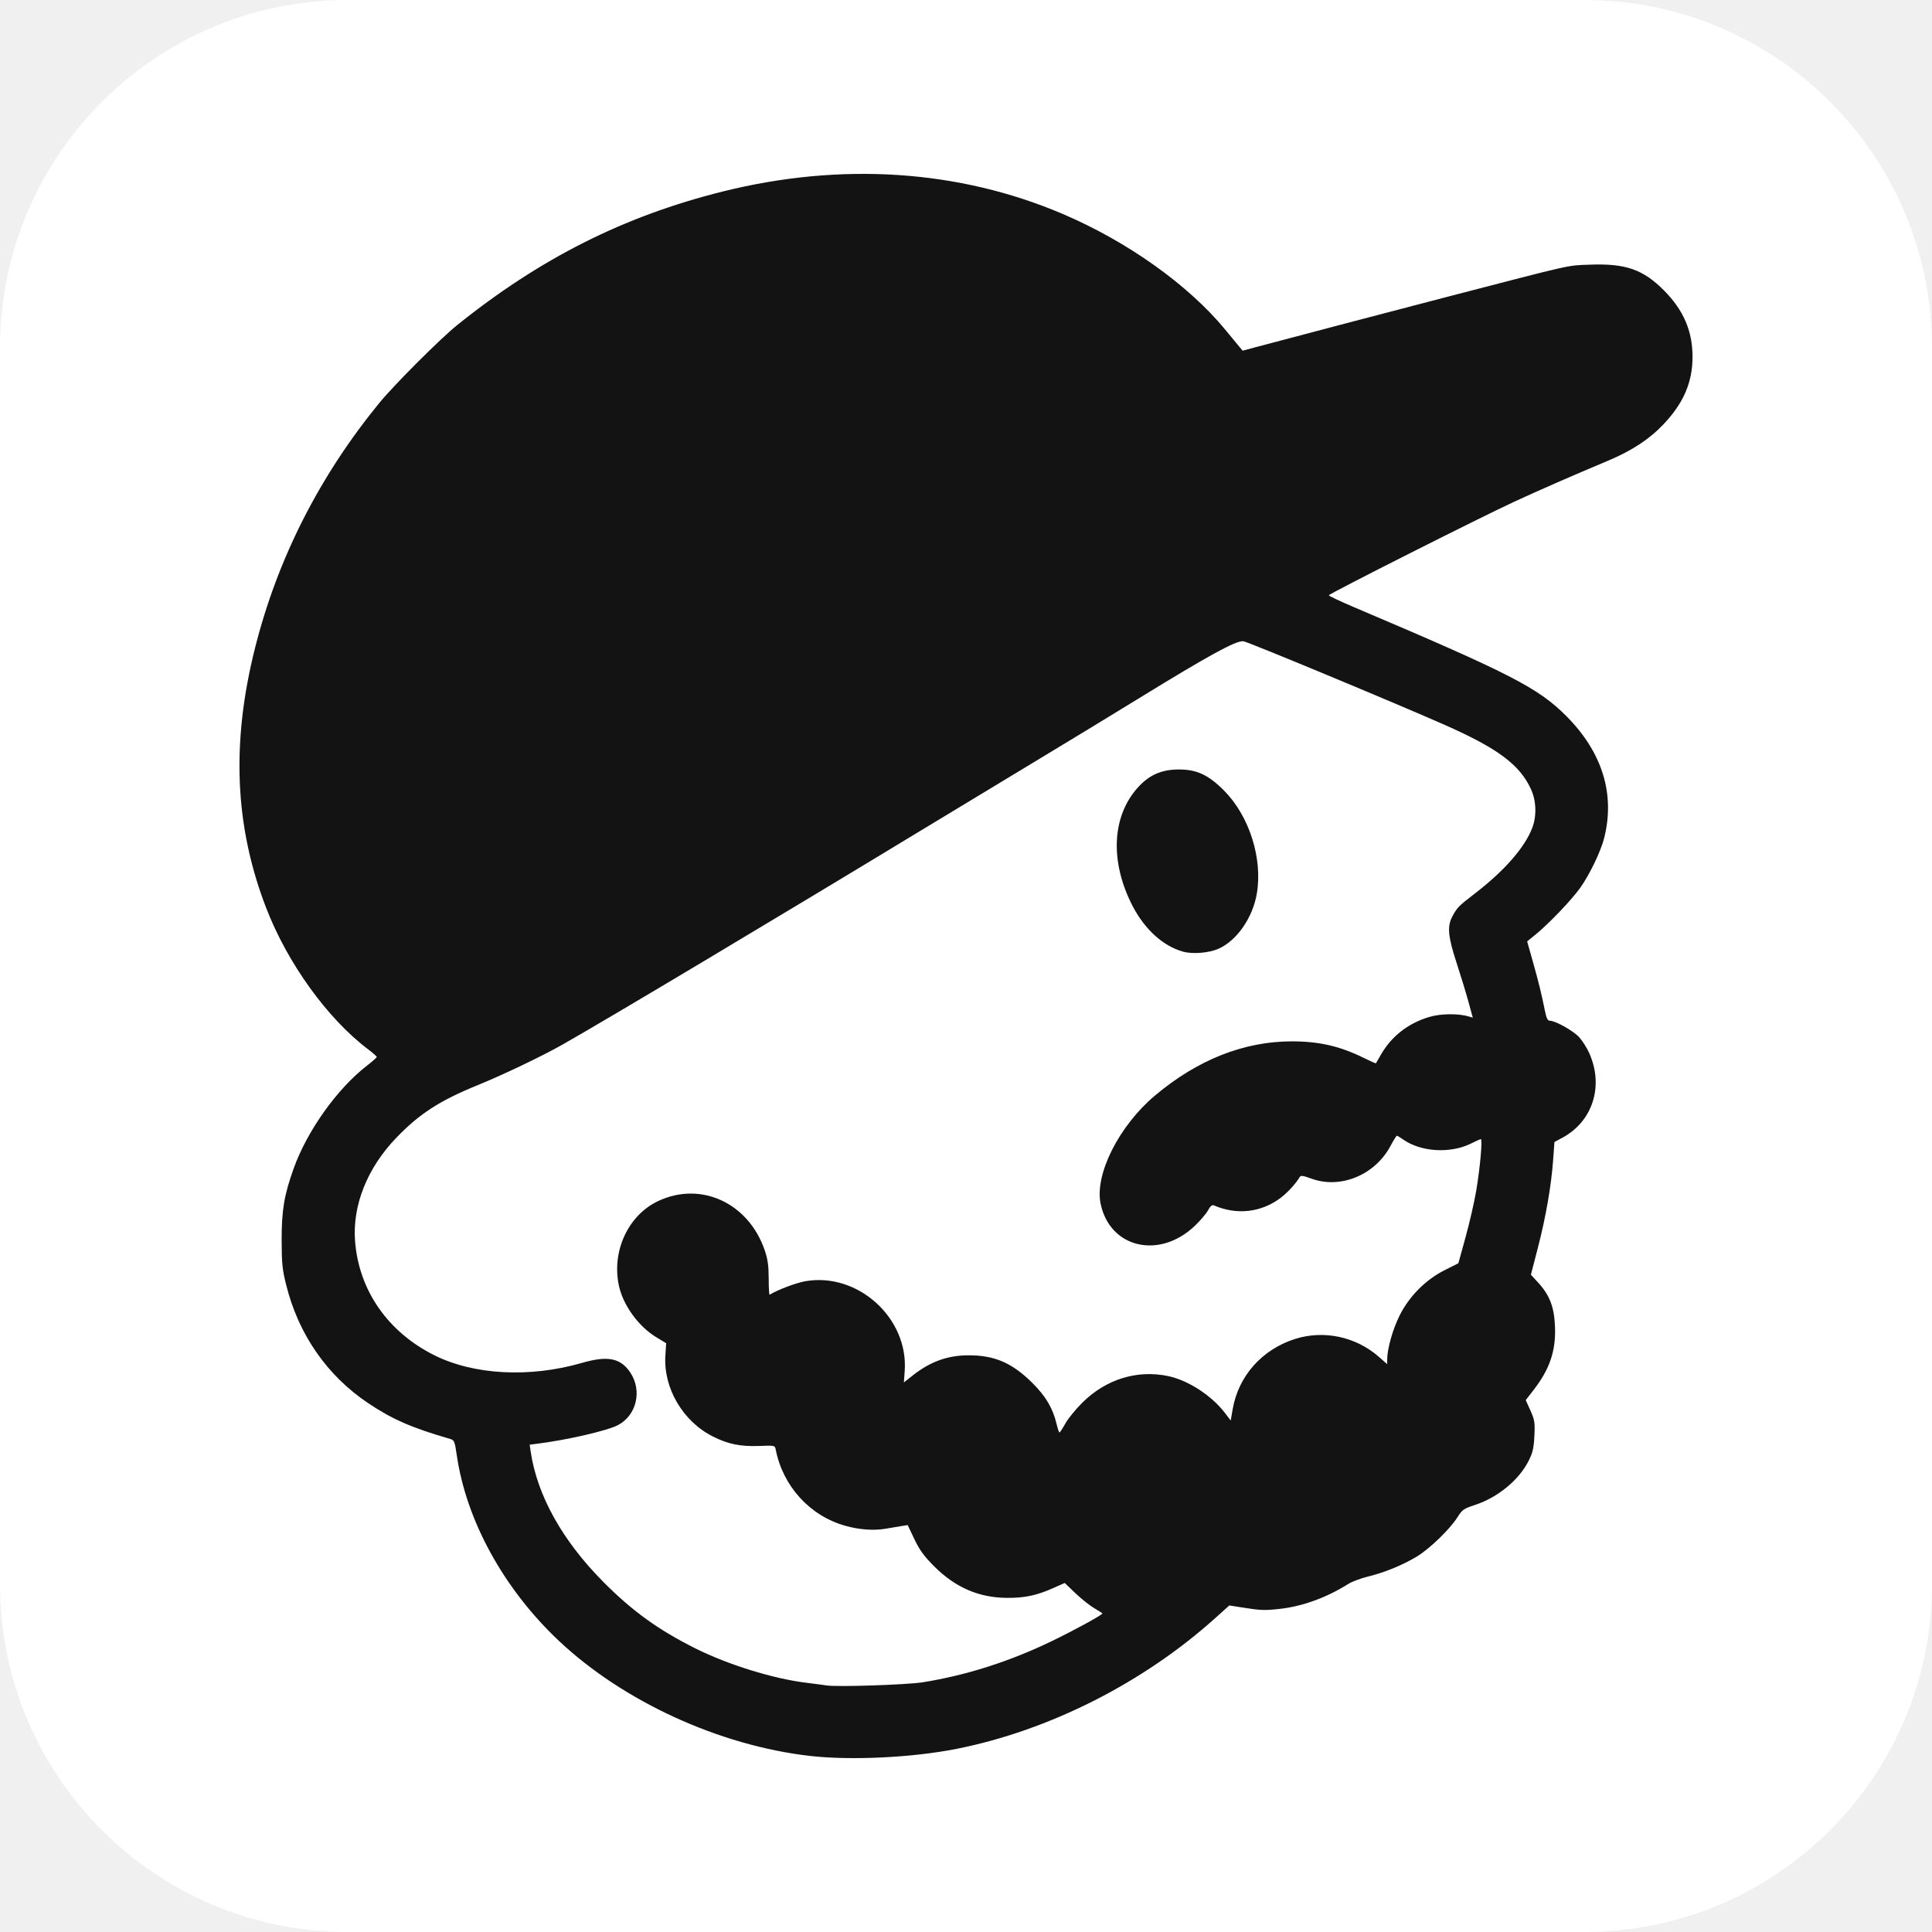
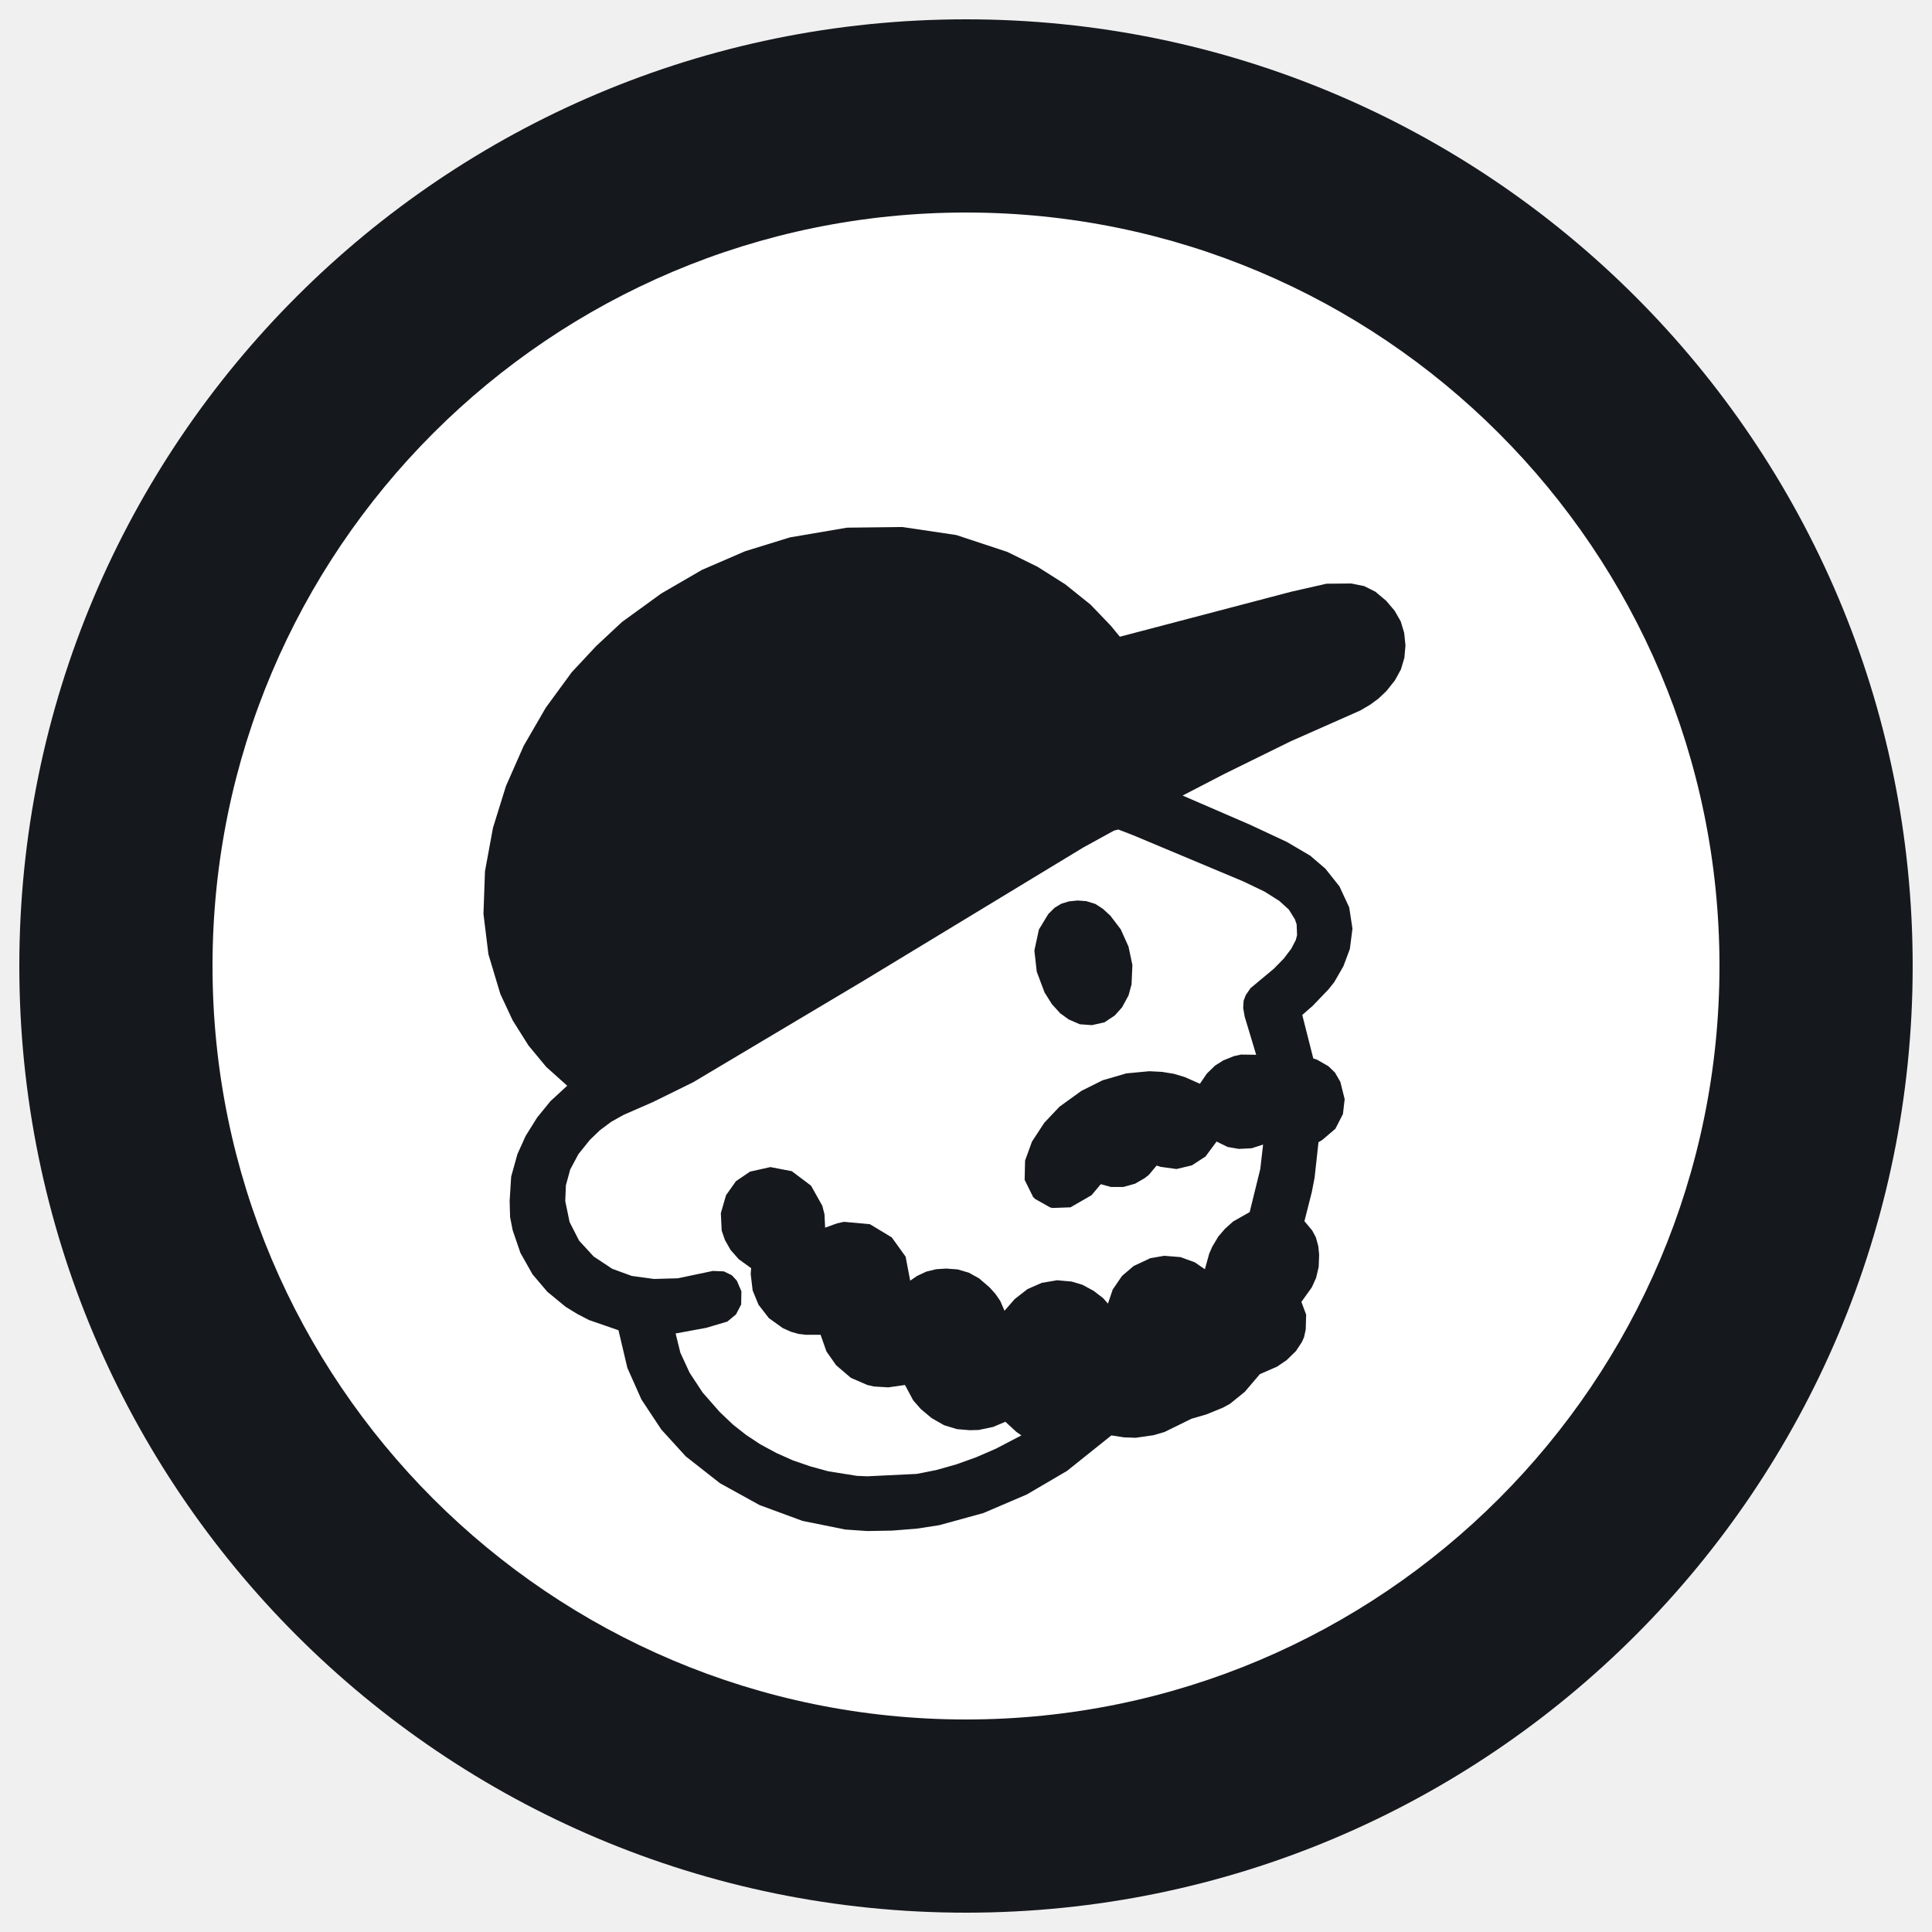
- <svg xmlns="http://www.w3.org/2000/svg" viewBox="0 0 1000 1000">
-   <rect width="1000" height="1000" rx="180" fill="#fff" />
-   <svg x="110" y="90" width="780" height="820" viewBox="0 0 900 981.25">
-     <g id="g1" transform="translate(-181.2303,-145.74)">
-       <path style="fill:#131313;fill-opacity:1;stroke-width:1.063" d="m 534.48,1125.617 c -56.002,-6.423 -115.505,-33.707 -155.388,-71.251 -34.143,-32.14 -57.42,-74.498 -63.292,-115.171 -1.187,-8.22 -1.566,-9.175 -3.914,-9.856 -24.042,-6.968 -35.838,-12.111 -50.928,-22.205 -25.423,-17.005 -43.117,-42.485 -50.76,-73.095 -2.428,-9.726 -2.819,-13.54 -2.845,-27.745 -0.034,-18.526 1.533,-27.947 7.37,-44.31 8.388,-23.518 27.039,-49.684 45.645,-64.038 3.237,-2.497 5.885,-4.858 5.885,-5.247 0,-0.389 -2.271,-2.413 -5.047,-4.498 -25.383,-19.068 -50.259,-53.543 -63.528,-88.041 -19.427,-50.509 -21.598,-102.153 -6.766,-160.94 13.911,-55.138 39.714,-106.017 76.808,-151.45 9.261,-11.343 37.921,-40.004 48.473,-48.475 51.505,-41.347 103.164,-67.337 164.164,-82.591 73.517,-18.385 146.504,-13.576 210.88,13.895 40.049,17.09 77.841,44.004 100.548,71.607 3.451,4.196 7.288,8.847 8.525,10.336 l 2.25,2.707 8.907,-2.389 c 17.125,-4.593 88.843,-23.442 117.287,-30.826 80.31,-20.849 74.367,-19.506 88.778,-20.058 22.271,-0.853 33.153,2.944 46.166,16.11 12.008,12.148 17.532,25.065 17.532,40.995 0,15.68 -5.51,28.539 -17.819,41.588 -8.851,9.382 -19.718,16.526 -34.693,22.806 -21.646,9.078 -42.448,18.175 -57.993,25.361 -21.625,9.997 -114.755,56.997 -114.755,57.912 0,0.416 7.053,3.75 15.673,7.409 96.996,41.174 114.056,49.933 131.561,67.55 22.218,22.36 30.212,48.364 23.241,75.603 -2.119,8.279 -9.025,22.577 -14.845,30.733 -5.265,7.378 -19.462,22.223 -27.54,28.797 l -5.261,4.281 3.555,12.622 c 3.612,12.822 5.244,19.471 7.47,30.436 0.948,4.668 1.684,6.11 3.12,6.11 3.468,0 14.803,6.435 18.25,10.361 1.877,2.137 4.54,6.349 5.918,9.36 9.323,20.364 2.48,42.401 -16.345,52.633 l -5.072,2.757 -0.792,10.993 c -1.154,16.015 -4.514,35.366 -9.45,54.438 l -4.337,16.755 4.463,4.841 c 7.127,7.732 9.95,15.052 10.455,27.116 0.634,15.127 -3.192,26.482 -13.316,39.52 l -4.791,6.17 2.898,6.457 c 2.607,5.808 2.853,7.386 2.455,15.709 -0.362,7.578 -1.009,10.379 -3.576,15.477 -6.006,11.929 -19.213,22.76 -33.347,27.349 -6.844,2.222 -7.762,2.876 -10.815,7.706 -4.595,7.27 -17.154,19.406 -25.036,24.194 -8.58,5.212 -20.176,9.965 -30.196,12.376 -4.437,1.068 -9.954,3.132 -12.259,4.587 -13.4,8.459 -28.507,13.951 -42.562,15.475 -9.624,1.043 -11.672,0.958 -23.978,-0.998 l -7.175,-1.141 -8.763,7.877 c -44.637,40.124 -102.907,69.574 -160.176,80.953 -27.382,5.441 -65.552,7.273 -90.916,4.364 z m 70.075,-45.616 c 26.757,-4.294 53.328,-12.745 79.281,-25.217 13.704,-6.586 31.877,-16.497 31.877,-17.385 0,-0.181 -2.271,-1.654 -5.047,-3.273 -2.776,-1.619 -8.027,-5.797 -11.669,-9.283 l -6.622,-6.339 -7.191,3.19 c -10.251,4.548 -17.509,6.09 -28.442,6.041 -17.474,-0.077 -32.153,-6.424 -45.267,-19.571 -6.257,-6.273 -9.011,-10.061 -12.219,-16.806 l -4.142,-8.708 -3.719,0.584 c -2.045,0.321 -6.588,1.084 -10.094,1.694 -7.195,1.253 -16.359,0.571 -24.914,-1.854 -21.912,-6.212 -38.536,-24.437 -43.004,-47.149 -0.517,-2.63 -0.615,-2.653 -10.008,-2.29 -11.805,0.456 -19.346,-1.065 -28.85,-5.82 -18.609,-9.31 -30.76,-29.941 -29.499,-50.085 l 0.484,-7.723 -6.152,-3.737 c -11.096,-6.74 -20.616,-19.947 -23.167,-32.137 -4.484,-21.434 5.958,-43.633 24.599,-52.292 26.448,-12.286 55.77,1.365 65.778,30.625 1.87,5.468 2.437,9.501 2.456,17.469 0.014,5.698 0.264,10.215 0.556,10.039 5.224,-3.158 16.479,-7.398 22.273,-8.392 32.417,-5.559 63.757,22.823 61.411,55.614 l -0.508,7.104 5.367,-4.242 c 10.979,-8.678 21.664,-12.54 34.755,-12.56 16.02,-0.025 26.941,4.691 39.335,16.988 8.43,8.363 12.8,15.751 15.137,25.59 0.683,2.873 1.486,5.224 1.786,5.223 0.3,-6.2e-4 1.939,-2.511 3.642,-5.578 1.703,-3.068 6.484,-8.924 10.626,-13.015 14.58,-14.403 33.709,-20.324 52.901,-16.373 12.392,2.551 27.041,12.04 35.315,22.876 l 3.566,4.67 1.23,-7.064 c 3.578,-20.545 18.164,-36.952 38.626,-43.448 17.872,-5.674 37.767,-1.405 52.01,11.16 l 5.047,4.452 0.018,-3.012 c 0.04,-6.561 3.351,-18.335 7.553,-26.858 5.943,-12.056 16.123,-22.353 28.024,-28.347 l 8.5,-4.281 4.456,-16.144 c 2.451,-8.879 5.416,-21.799 6.59,-28.711 2.37,-13.952 3.997,-32.023 2.884,-32.023 -0.396,0 -3.005,1.158 -5.798,2.574 -12.91,6.542 -31.379,5.463 -42.541,-2.485 -1.71,-1.217 -3.365,-2.213 -3.679,-2.213 -0.314,0 -2.096,2.863 -3.961,6.361 -9.588,17.988 -30.921,26.806 -48.95,20.233 -5.293,-1.93 -6.65,-2.103 -7.317,-0.934 -2.095,3.673 -7.287,9.397 -11.377,12.543 -12.151,9.346 -27.342,11.15 -41.735,4.957 -1.119,-0.481 -2.221,0.444 -3.618,3.04 -1.105,2.053 -4.789,6.383 -8.187,9.624 -22.025,21.008 -52.78,13.711 -58.386,-13.852 -3.679,-18.09 11.409,-48.058 33.619,-66.773 26.368,-22.219 55.182,-33.638 84.877,-33.638 16.904,0 29.866,2.987 44.555,10.269 4.02,1.993 7.402,3.486 7.514,3.318 0.113,-0.168 1.516,-2.595 3.12,-5.395 6.455,-11.271 16.71,-19.305 29.66,-23.238 7.241,-2.199 18.294,-2.344 24.872,-0.325 l 2.347,0.72 -2.719,-9.941 c -1.495,-5.468 -4.823,-16.374 -7.394,-24.237 -5.266,-16.103 -5.834,-22.397 -2.574,-28.514 2.974,-5.58 3.694,-6.31 14.368,-14.55 18.072,-13.953 30.608,-28.353 35.163,-40.394 2.824,-7.464 2.477,-16.812 -0.894,-24.073 -6.982,-15.04 -20.44,-25.065 -53.047,-39.517 -29.98,-13.288 -122.68,-51.804 -125.072,-51.967 -4.78,-0.325 -21.117,8.625 -65.326,35.791 -16.444,10.104 -45.199,27.592 -63.9,38.862 -18.701,11.269 -49.78,30.063 -69.066,41.764 -89.949,54.573 -196.122,118 -223.368,133.438 -12.606,7.143 -36.79,18.707 -52.364,25.039 -23.65,9.617 -36.295,17.793 -50.666,32.762 -17.953,18.7 -27.164,41.845 -25.454,63.958 2.348,30.359 20.22,56.146 48.898,70.553 24.617,12.367 59.387,14.185 91.777,4.799 15.751,-4.565 23.756,-2.983 29.724,5.872 7.604,11.284 4.009,26.675 -7.648,32.737 -6.617,3.441 -31.331,9.143 -49.631,11.451 l -4.972,0.627 0.571,3.931 c 3.963,27.298 19.524,55.32 44.968,80.98 17.877,18.028 34.058,29.735 56.933,41.191 20.283,10.158 48.343,18.856 68.98,21.382 5.26,0.644 10.758,1.373 12.219,1.621 6.298,1.067 49.969,-0.354 59.913,-1.949 z m 161.022,-452.551 c -12.324,-3.461 -23.687,-13.783 -31.211,-28.35 -14.079,-27.26 -12.842,-55.331 3.227,-73.204 7.068,-7.862 14.666,-11.227 25.402,-11.252 11.208,-0.026 18.473,3.372 28.168,13.175 15.565,15.739 23.875,41.922 20.208,63.667 -2.521,14.945 -12.406,29.196 -23.706,34.174 -6.069,2.674 -16.059,3.483 -22.088,1.79 z" id="path1" />
+ <svg xmlns="http://www.w3.org/2000/svg" viewBox="0 0 100 100">
+   <defs>
+     <clipPath id="cl-F">
+       <circle cx="50" cy="50" r="38.5" />
+     </clipPath>
+   </defs>
+   <circle cx="50" cy="50" r="49" fill="#15181D" />
+   <circle cx="50" cy="50" r="39" fill="#FFFFFF" />
+   <g clip-path="url(#cl-F)" fill="#15181D">
+     <g transform="translate(50 51) scale(1.12) translate(-50 -50)">
+       <path d="M65.01 38.72L61.94 40.23L60.01 41.23L63.13 42.58L64.84 43.38L65.91 44.01L66.61 44.61L67.26 45.43L67.71 46.4L67.86 47.38L67.74 48.32L67.44 49.12L67.02 49.85L66.75 50.19L66.02 50.95L65.54 51.37L66.05 53.38L66.23 53.44L66.75 53.74L67.05 54.03L67.3 54.46L67.5 55.26L67.42 55.95L67.07 56.63L66.46 57.15L66.29 57.25L66.11 58.89L65.98 59.56L65.64 60.9L66 61.33L66.17 61.65L66.28 62.05L66.32 62.44L66.3 63.01L66.18 63.52L65.98 63.96L65.5 64.63L65.72 65.22L65.7 65.91L65.62 66.27L65.52 66.49L65.25 66.9L64.82 67.32L64.38 67.62L63.58 67.97L62.88 68.79L62.2 69.34L61.87 69.52L61.11 69.83L60.42 70.03L59.18 70.64L58.67 70.79L57.84 70.91L57.3 70.89L56.72 70.8L54.67 72.44L52.81 73.53L50.8 74.39L48.76 74.95L47.72 75.11L46.58 75.2L45.44 75.22L44.42 75.15L42.44 74.75L40.46 74.02L38.63 73.01L37.05 71.77L35.92 70.53L35 69.14L34.35 67.68L33.94 65.94L32.58 65.47L32.04 65.19L31.5 64.86L30.65 64.16L29.97 63.36L29.41 62.37L29.05 61.32L28.93 60.71L28.91 59.96L28.98 58.84L29.27 57.8L29.65 56.96L30.18 56.11L30.8 55.35L31.57 54.64L30.6 53.77L29.78 52.78L29.05 51.62L28.48 50.4L27.93 48.57L27.7 46.7L27.77 44.73L28.14 42.72L28.74 40.79L29.56 38.93L30.58 37.17L31.78 35.53L32.91 34.32L34.1 33.21L35.92 31.89L37.8 30.8L39.79 29.94L41.86 29.3L44.5 28.85L47.06 28.82L49.55 29.19L51.91 29.97L53.31 30.66L54.59 31.47L55.76 32.41L56.69 33.38L57.11 33.89L65.03 31.81L66.66 31.44L67.81 31.43L68.4 31.55L68.92 31.81L69.42 32.23L69.81 32.69L70.09 33.18L70.25 33.71L70.31 34.29L70.26 34.86L70.1 35.4L69.82 35.91L69.43 36.4L69.06 36.75L68.68 37.03L68.22 37.3ZM36.8 66.98L37.23 67.91L37.83 68.82L38.62 69.72L39.23 70.3L39.84 70.78L40.49 71.21L41.23 71.61L41.99 71.95L42.8 72.23L43.64 72.46L44.96 72.67L45.44 72.69L47.72 72.58L48.63 72.4L49.55 72.14L50.47 71.81L51.37 71.42L52.56 70.8L52.33 70.64L51.82 70.17L51.25 70.41L50.58 70.55L50.17 70.56L49.58 70.51L48.99 70.33L48.41 70L47.91 69.58L47.56 69.18L47.18 68.47L46.41 68.58L45.75 68.54L45.44 68.47L44.68 68.14L44 67.56L43.55 66.92L43.28 66.15L42.6 66.15L42.26 66.11L41.91 66.01L41.53 65.84L40.89 65.38L40.41 64.76L40.14 64.1L40.05 63.34L40.07 63.07L39.5 62.66L39.12 62.23L38.86 61.77L38.71 61.34L38.67 60.53L38.91 59.7L39.37 59.05L40.02 58.61L40.96 58.4L41.95 58.59L42.84 59.26L43.36 60.19L43.46 60.58L43.49 61.2L44.04 61L44.36 60.93L45.56 61.04L46.57 61.65L47.21 62.54L47.42 63.65L47.74 63.43L48.17 63.23L48.62 63.12L49.09 63.09L49.62 63.13L50.13 63.28L50.6 63.54L51.08 63.95L51.36 64.26L51.58 64.58L51.78 65.04L52.25 64.5L52.84 64.04L53.5 63.75L54.21 63.63L54.88 63.69L55.38 63.84L55.9 64.12L56.34 64.46L56.56 64.71L56.78 64.06L57.21 63.43L57.75 62.97L58.52 62.61L59.16 62.5L59.91 62.56L60.57 62.8L61.04 63.12L61.24 62.4L61.38 62.08L61.66 61.61L61.97 61.25L62.35 60.91L63.11 60.48L63.6 58.49L63.73 57.36L63.2 57.53L62.61 57.56L62.09 57.47L61.58 57.22L61.07 57.91L60.44 58.32L59.73 58.49L59 58.39L58.81 58.33L58.45 58.76L58.26 58.91L57.81 59.17L57.27 59.32L56.7 59.32L56.23 59.19L55.8 59.7L54.83 60.26L53.99 60.29L53.88 60.26L53.19 59.87L53.1 59.78L52.71 58.99L52.73 58.1L53.05 57.22L53.62 56.35L54.32 55.61L55.33 54.88L56.31 54.39L57.41 54.07L58.47 53.97L59.06 54L59.61 54.09L60.11 54.24L60.81 54.55L61.13 54.08L61.51 53.71L61.89 53.47L62.39 53.27L62.71 53.2L63.41 53.21L62.88 51.45L62.81 51.05L62.83 50.71L62.93 50.45L63.15 50.13L64.23 49.23L64.69 48.76L65.03 48.31L65.24 47.91L65.3 47.68L65.28 47.18L65.2 46.95L64.92 46.5L64.48 46.1L63.8 45.67L62.82 45.2L57.74 43.07L57.04 42.8L56.84 42.85L55.42 43.63L45.28 49.78L37.39 54.48L35.52 55.4L34.17 55.99L33.6 56.31L33.09 56.69L32.62 57.14L32.09 57.8L31.71 58.51L31.51 59.24L31.48 59.97L31.68 60.94L32.12 61.8L32.79 62.53L33.65 63.1L34.55 63.43L35.58 63.57L36.68 63.54L38.3 63.2L38.81 63.22L39.18 63.4L39.41 63.65L39.62 64.14L39.61 64.75L39.37 65.21L38.97 65.54L37.99 65.83L36.58 66.09Z" />
+       <path d="M55.56 46.11L55.98 46.24L56.32 46.46L56.67 46.78L57.15 47.41L57.51 48.21L57.69 49.06L57.65 49.96L57.51 50.47L57.21 51.02L56.88 51.39L56.4 51.71L55.82 51.84L55.26 51.8L54.75 51.58L54.35 51.29L53.97 50.87L53.63 50.33L53.27 49.37L53.16 48.39L53.37 47.42L53.8 46.71L54.09 46.42L54.4 46.23L54.76 46.12L55.16 46.08Z" />
    </g>
-   </svg>
+   </g>
</svg>
